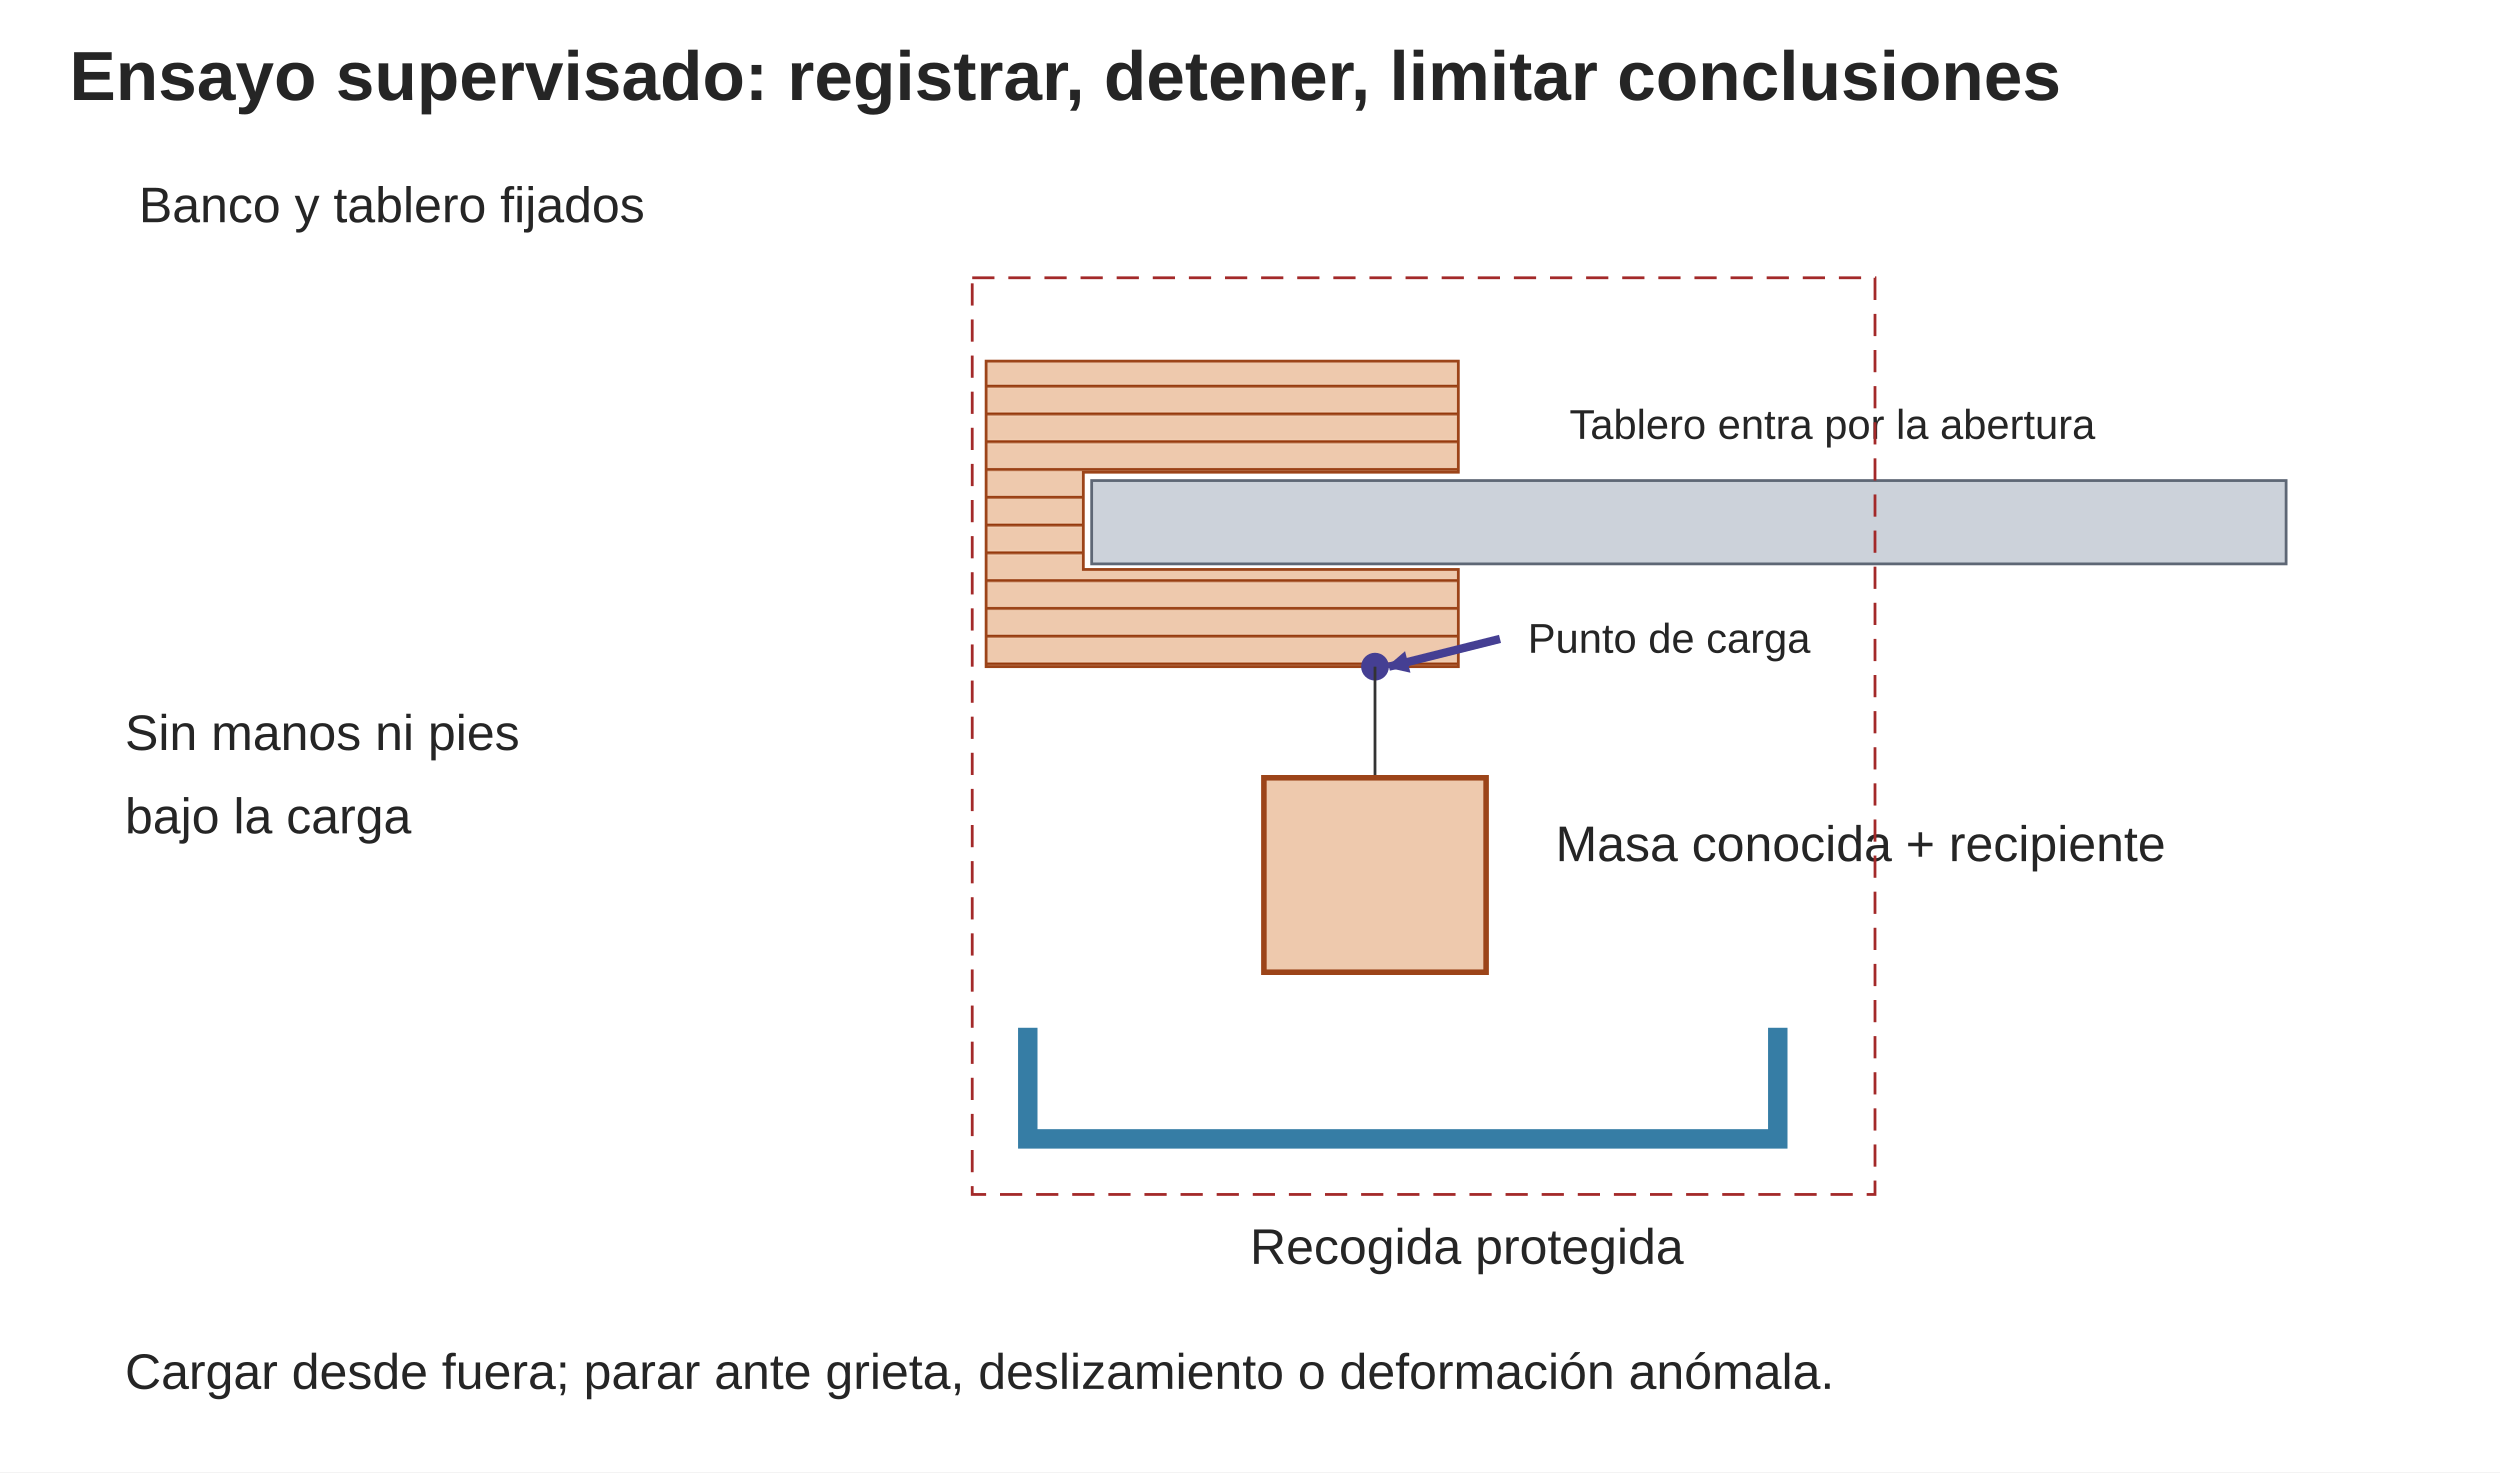
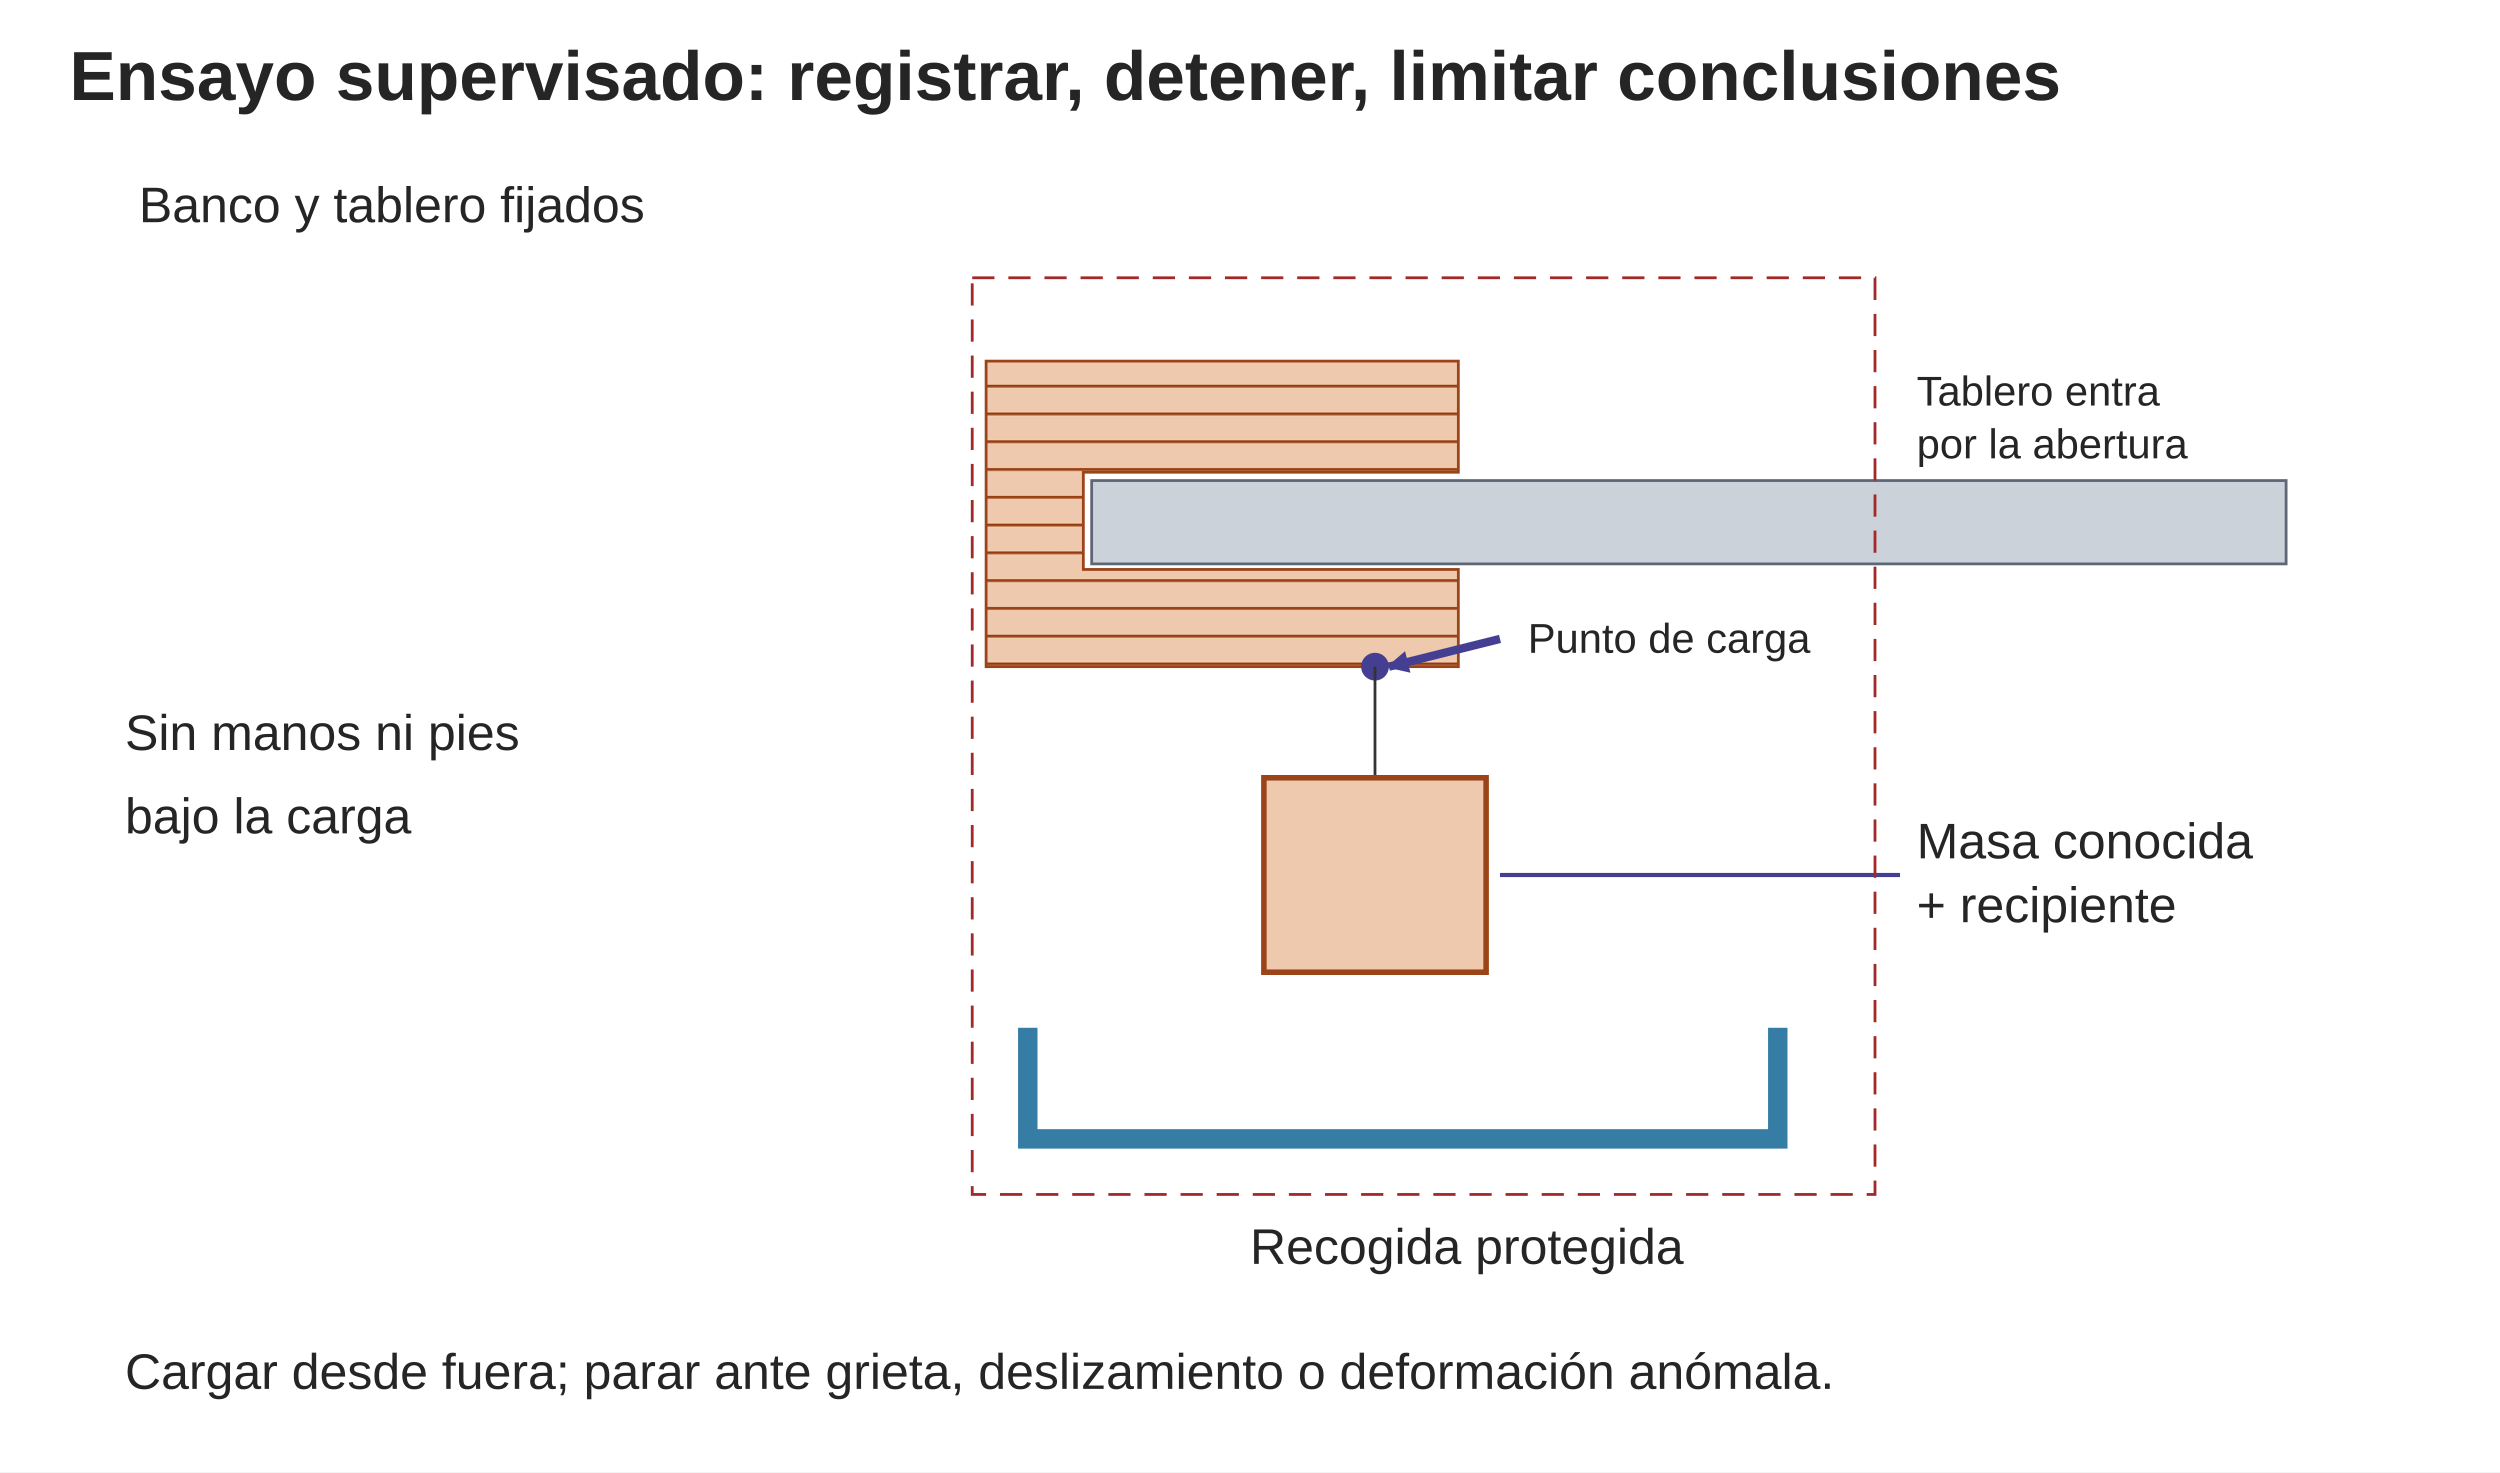
<svg xmlns="http://www.w3.org/2000/svg" width="900" height="530" viewBox="0 0 900 530" role="img">
  <defs>
    <marker id="arr" markerWidth="8" markerHeight="8" refX="7" refY="4" orient="auto-start-reverse" markerUnits="userSpaceOnUse">
      <path d="M0,0 L8,4 L0,8Z" fill="#453f93" />
    </marker>
    <pattern id="capas" width="8" height="10" patternUnits="userSpaceOnUse">
      <rect width="8" height="10" fill="#eec9ad" />
      <path d="M0 9H8" stroke="#9c4419" />
    </pattern>
  </defs>
  <style>text{font-family:Arial,sans-serif;fill:#252525;font-size:18px}.titulo{font-size:25px;font-weight:bold}.small{font-size:15px}.pieza{fill:#eec9ad;stroke:#9c4419;stroke-width:2}.hueco{fill:#e7f2fa;stroke:#367da5;stroke-width:2;stroke-dasharray:6 4}.cota{fill:none;stroke:#453f93;stroke-width:2;marker-start:url(#arr);marker-end:url(#arr)}.flecha{fill:none;stroke:#453f93;stroke-width:3;marker-end:url(#arr)}.mal{fill:#fde5e3;stroke:#a32929;stroke-width:2}</style>
  <rect width="100%" height="100%" fill="white" />
  <text x="25" y="36" class="titulo">Ensayo supervisado: registrar, detener, limitar conclusiones</text>
  <rect x="393" y="173" width="430" height="30" fill="#ccd2da" stroke="#5e6775" />
-   <text x="565" y="158" class="small">Tablero entra por la abertura</text>
+   <text x="690" y="146" class="small">Tablero entra</text>
+   <text x="690" y="165" class="small">por la abertura</text>
  <path d="M355 240V130H525V170H390V205H525V240Z" fill="url(#capas)" stroke="#9c4419" />
  <circle cx="495" cy="240" r="5" fill="#453f93" />
  <path d="M495 240V280" stroke="#333" />
  <path d="M540 230L500 240" class="flecha" />
  <text x="550" y="235" class="small">Punto de carga</text>
  <rect x="455" y="280" width="80" height="70" class="pieza" />
-   <text x="560" y="310" class="">Masa conocida + recipiente</text>
+   <path d="M540 315H684" stroke="#453f93" stroke-width="1.5" />
+   <text x="690" y="309" class="">Masa conocida</text>
+   <text x="690" y="332" class="">+ recipiente</text>
  <path d="M370 370V410H640V370" fill="none" stroke="#367da5" stroke-width="7" />
  <path d="M350 100H675V430H350Z" fill="none" stroke="#a32929" stroke-dasharray="8 5" />
  <text x="50" y="80" class="">Banco y tablero fijados</text>
  <text x="45" y="270" class="">Sin manos ni pies</text>
  <text x="45" y="300" class="">bajo la carga</text>
  <text x="450" y="455" class="">Recogida protegida</text>
  <text x="45" y="500" class="">Cargar desde fuera; parar ante grieta, deslizamiento o deformación anómala.</text>
</svg>
